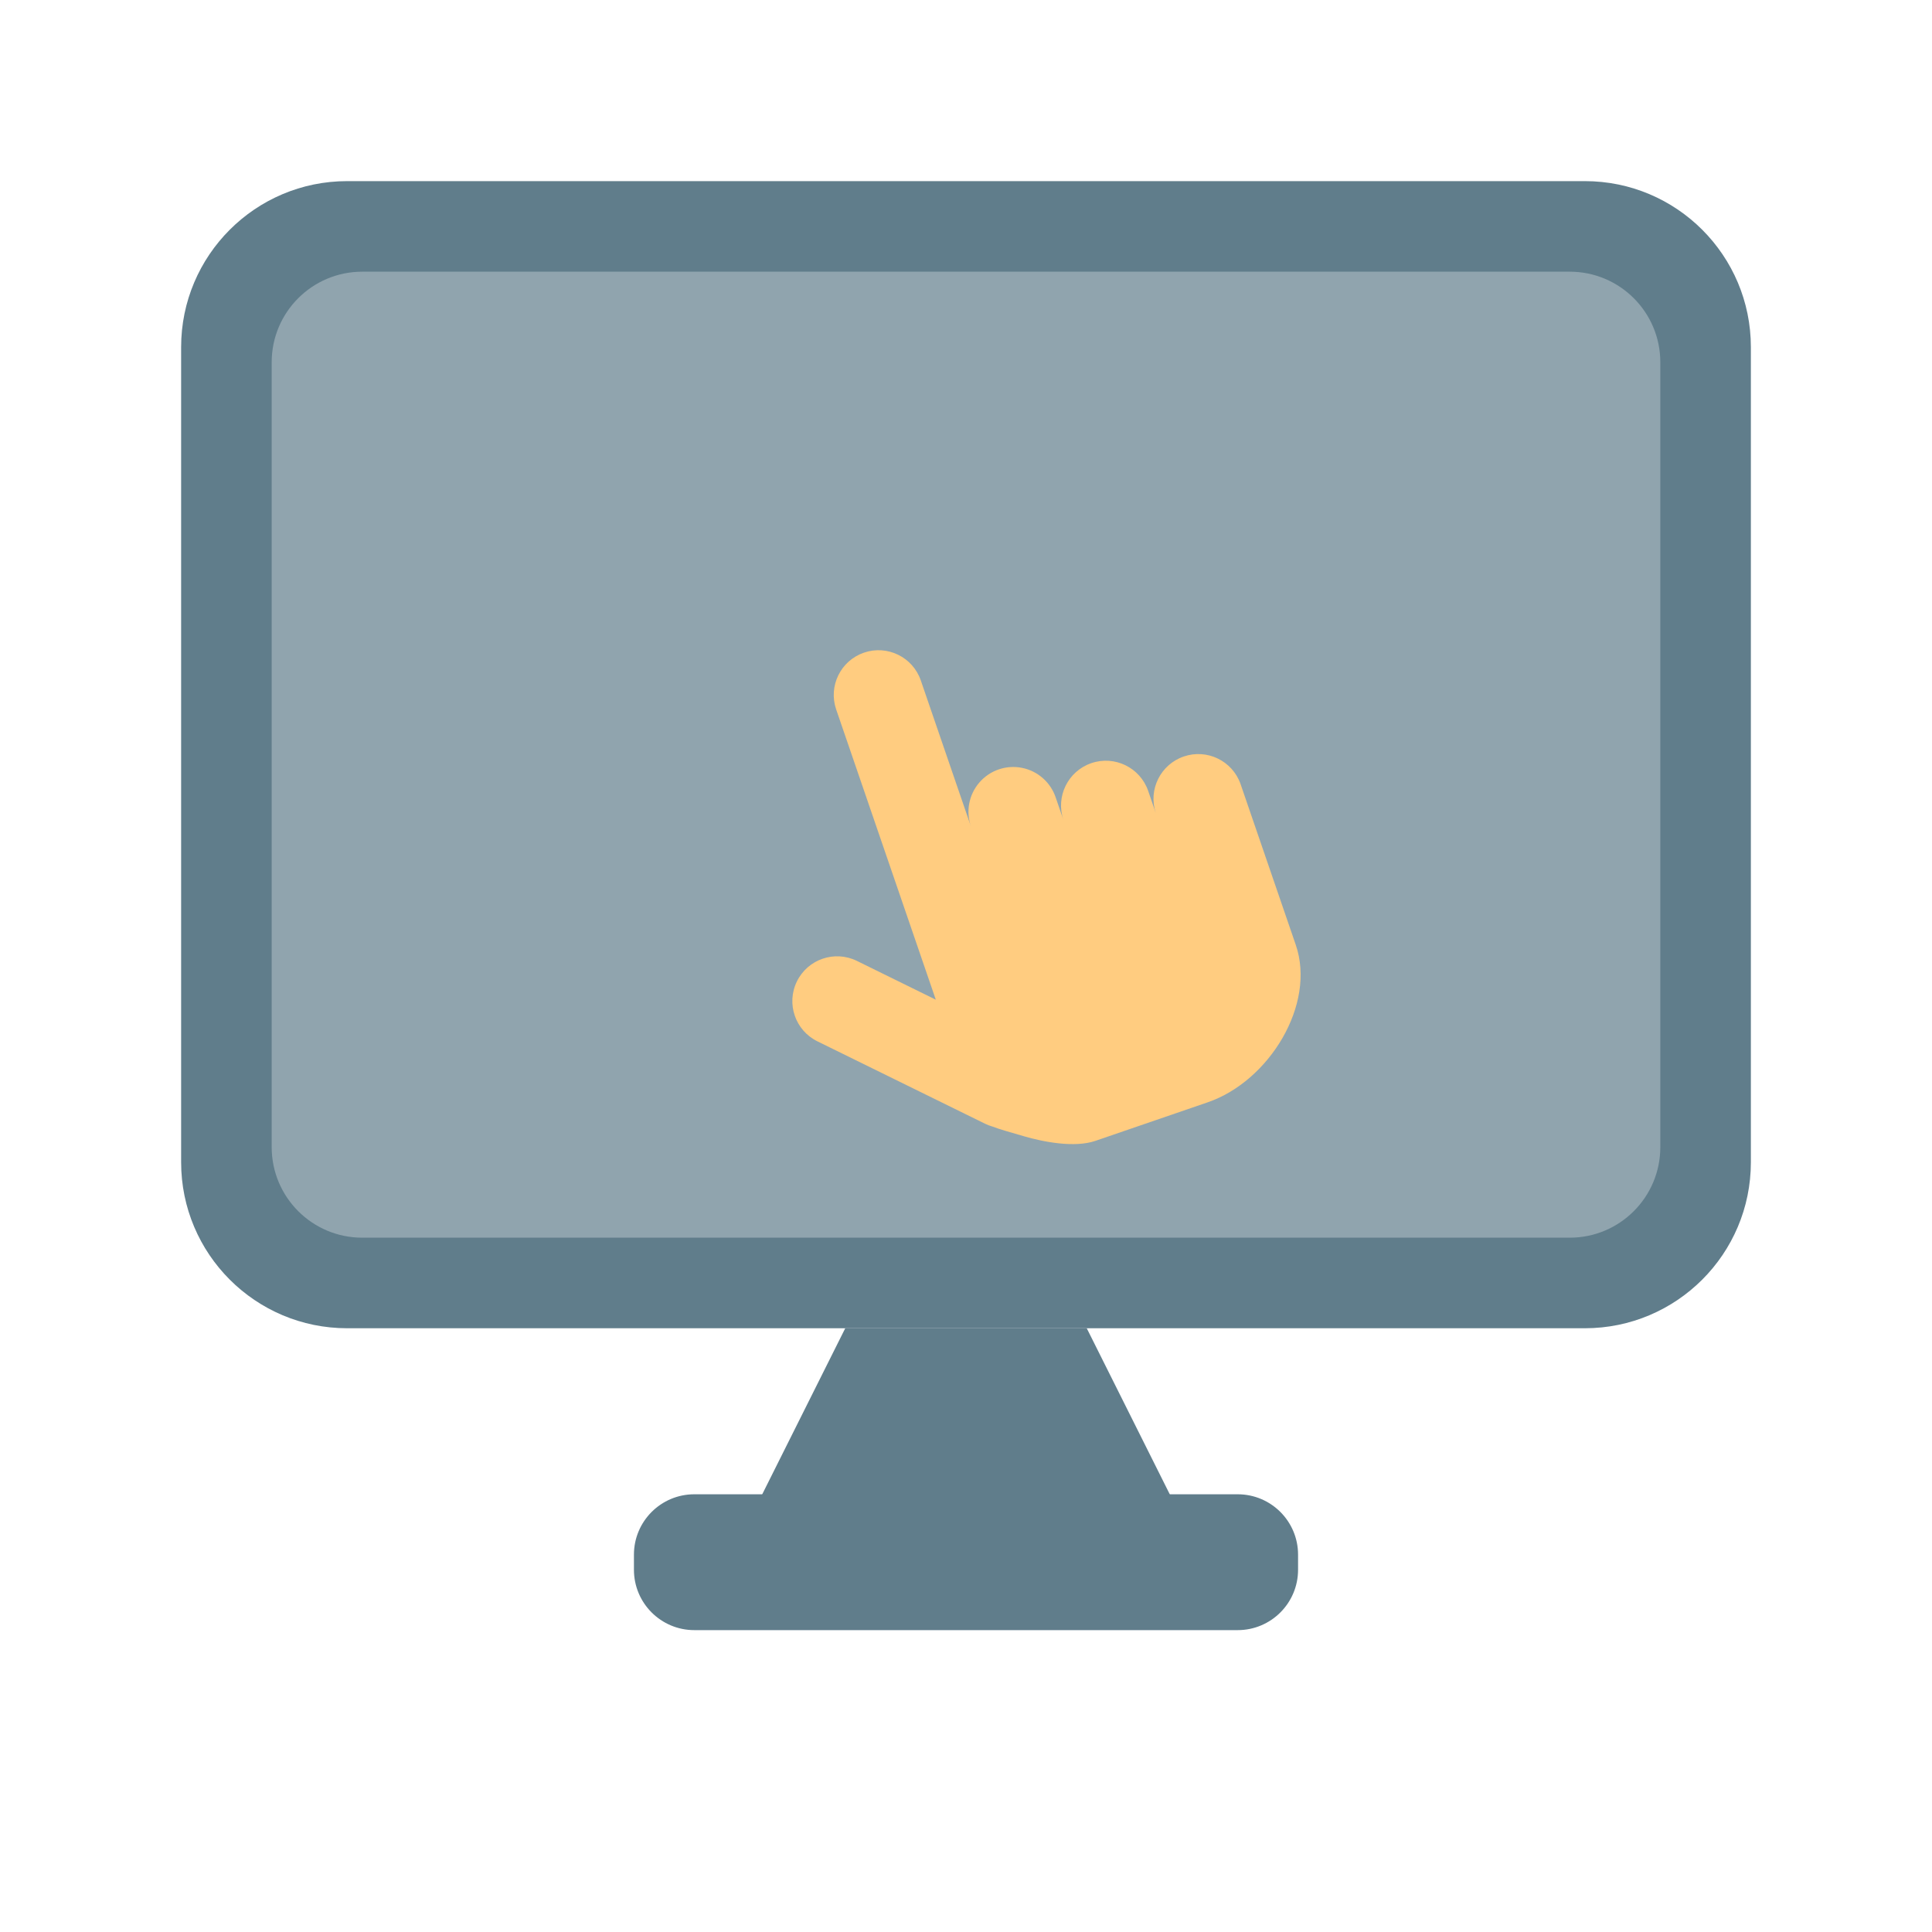
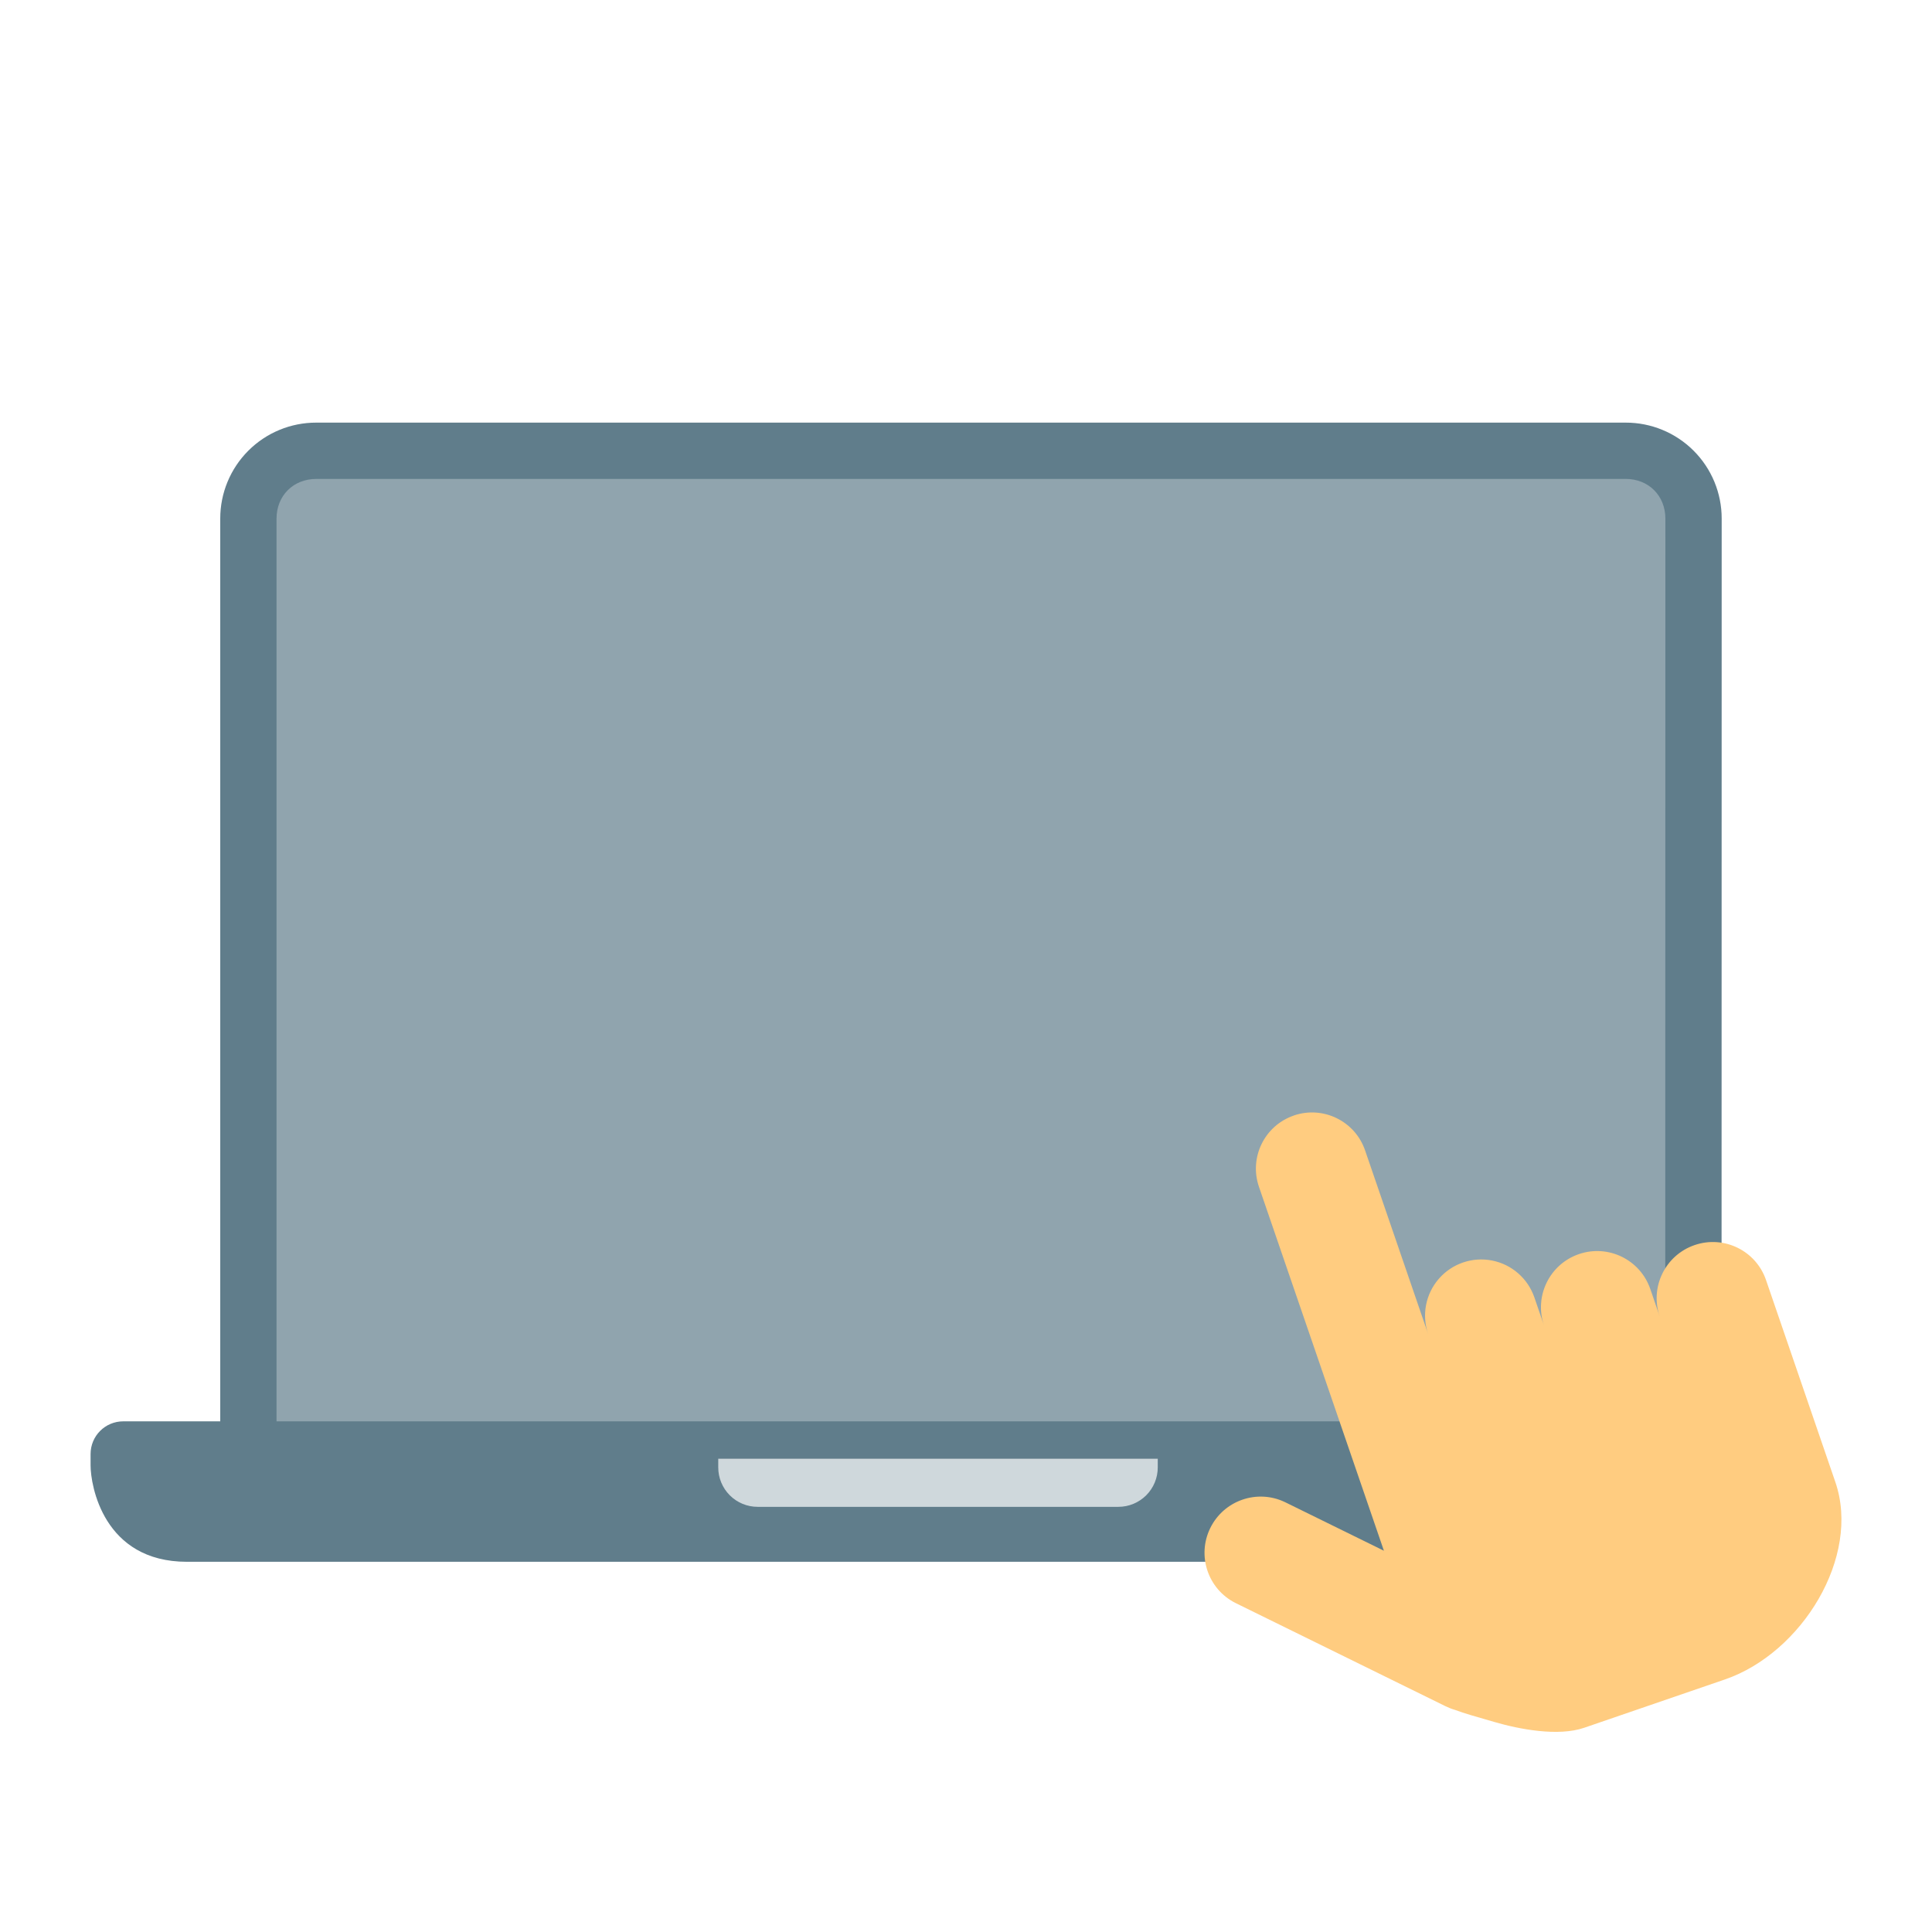
- <svg xmlns="http://www.w3.org/2000/svg" viewBox="0 0 128 128">
-   <path fill="#607D8B" d="M23 12h82a11 11 0 0 1 11 11v54a11 11 0 0 1-11 11H23a11 11 0 0 1-11-11V23a11 11 0 0 1 11-11z" />
-   <path fill="#90A4AE" d="M24 18h80a6 6 0 0 1 6 6v52a6 6 0 0 1-6 6H24a6 6 0 0 1-6-6V24a6 6 0 0 1 6-6z" />
-   <path fill="#607D8B" d="M56 88h16l6 12H50z" />
-   <path fill="#607D8B" d="M46 99h36a4 4 0 0 1 4 4v1a4 4 0 0 1-4 4H46a4 4 0 0 1-4-4v-1a4 4 0 0 1 4-4z" />
-   <g transform="translate(15 1) scale(.66)">
-     <path fill="#FFCC80" d="M64 64a4.49 4.49 0 0 0-2.789 5.704l10 29.132-7.92-3.893a4.497 4.497 0 0 0-3.967 8.072l16.827 8.27q.375.183.764.292c.714.278 1.706.548 3.15.97 1.954.57 5.08 1.178 7.175.458l11.267-3.867c6.162-2.116 10.893-9.817 8.84-15.8l-5.553-16.175a4.497 4.497 0 0 0-8.506 2.92l-.755-2.197a4.497 4.497 0 0 0-8.507 2.92l-.768-2.237a4.497 4.497 0 1 0-8.506 2.92l-5.047-14.7a4.49 4.49 0 0 0-5.704-2.79" overflow="visible" />
-   </g>
+ <svg xmlns="http://www.w3.org/2000/svg" xml:space="preserve" viewBox="0 0 128 128">
+   <path fill="#607D8B" d="M20.955 28a6.35 6.35 0 0 0-6.363 6.365v59.802H8.17c-1.202 0-2.169.966-2.169 2.169v.75c0 1.314.841 6.387 6.384 6.387h99.432c1.202 0 2.239-.97 2.239-2.171l.01-66.937A6.35 6.35 0 0 0 107.702 28z" />
+   <path fill="#90A4AE" d="M20.955 31.73c-1.524 0-2.634 1.11-2.634 2.635v59.802h92.005l.01-59.802c0-1.525-1.11-2.636-2.634-2.636z" />
+   <path fill="#CFD8DC" d="M76.704 96.646v.57a2.61 2.61 0 0 1-2.617 2.616H50.202a2.61 2.61 0 0 1-2.616-2.617v-.57z" />
+   <path fill="#ffcc80" d="M85.719 73.907a3.716 3.716 0 0 0-2.31 4.722l8.279 24.111-6.556-3.221a3.722 3.722 0 0 0-3.284 6.68l13.928 6.846q.31.152.632.243c.592.229 1.413.452 2.607.8 1.618.473 4.205.977 5.94.382l9.325-3.202c5.101-1.751 9.017-8.126 7.317-13.078l-4.595-13.388a3.722 3.722 0 0 0-7.042 2.417l-.624-1.819a3.722 3.722 0 0 0-7.041 2.417l-.636-1.851a3.722 3.722 0 1 0-7.041 2.416L90.44 76.215a3.716 3.716 0 0 0-4.722-2.31" overflow="visible" />
</svg>
